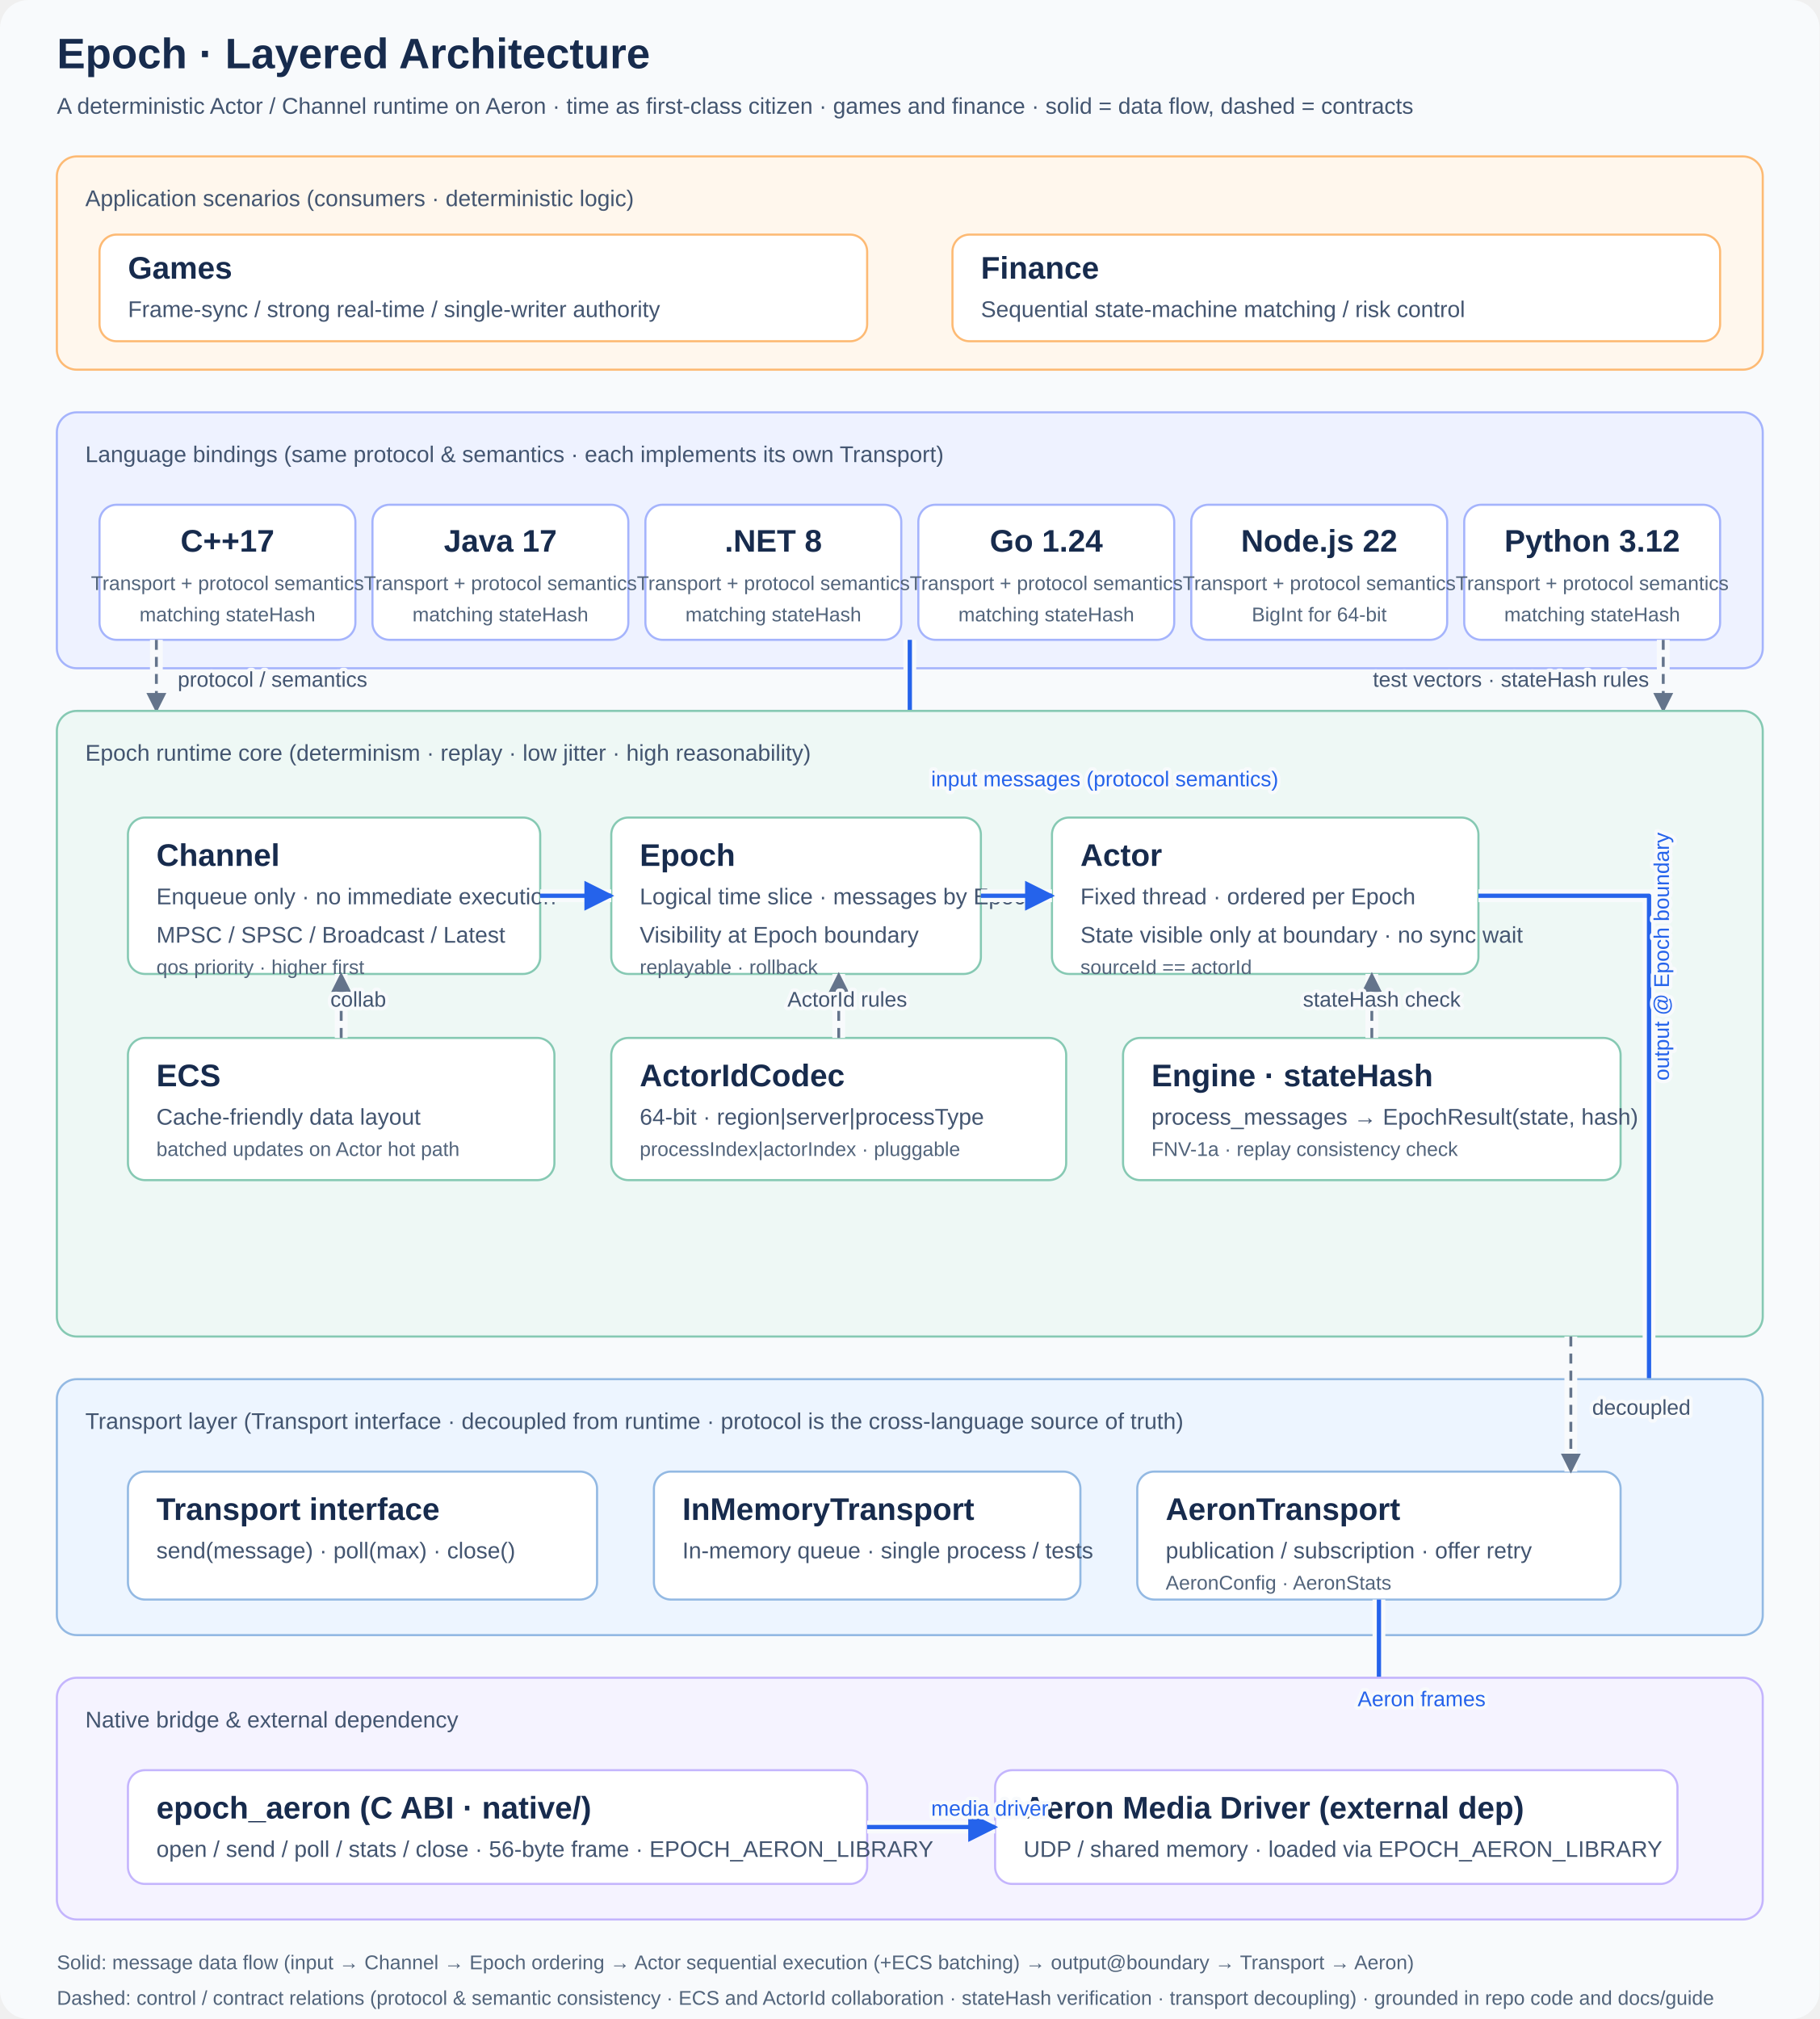
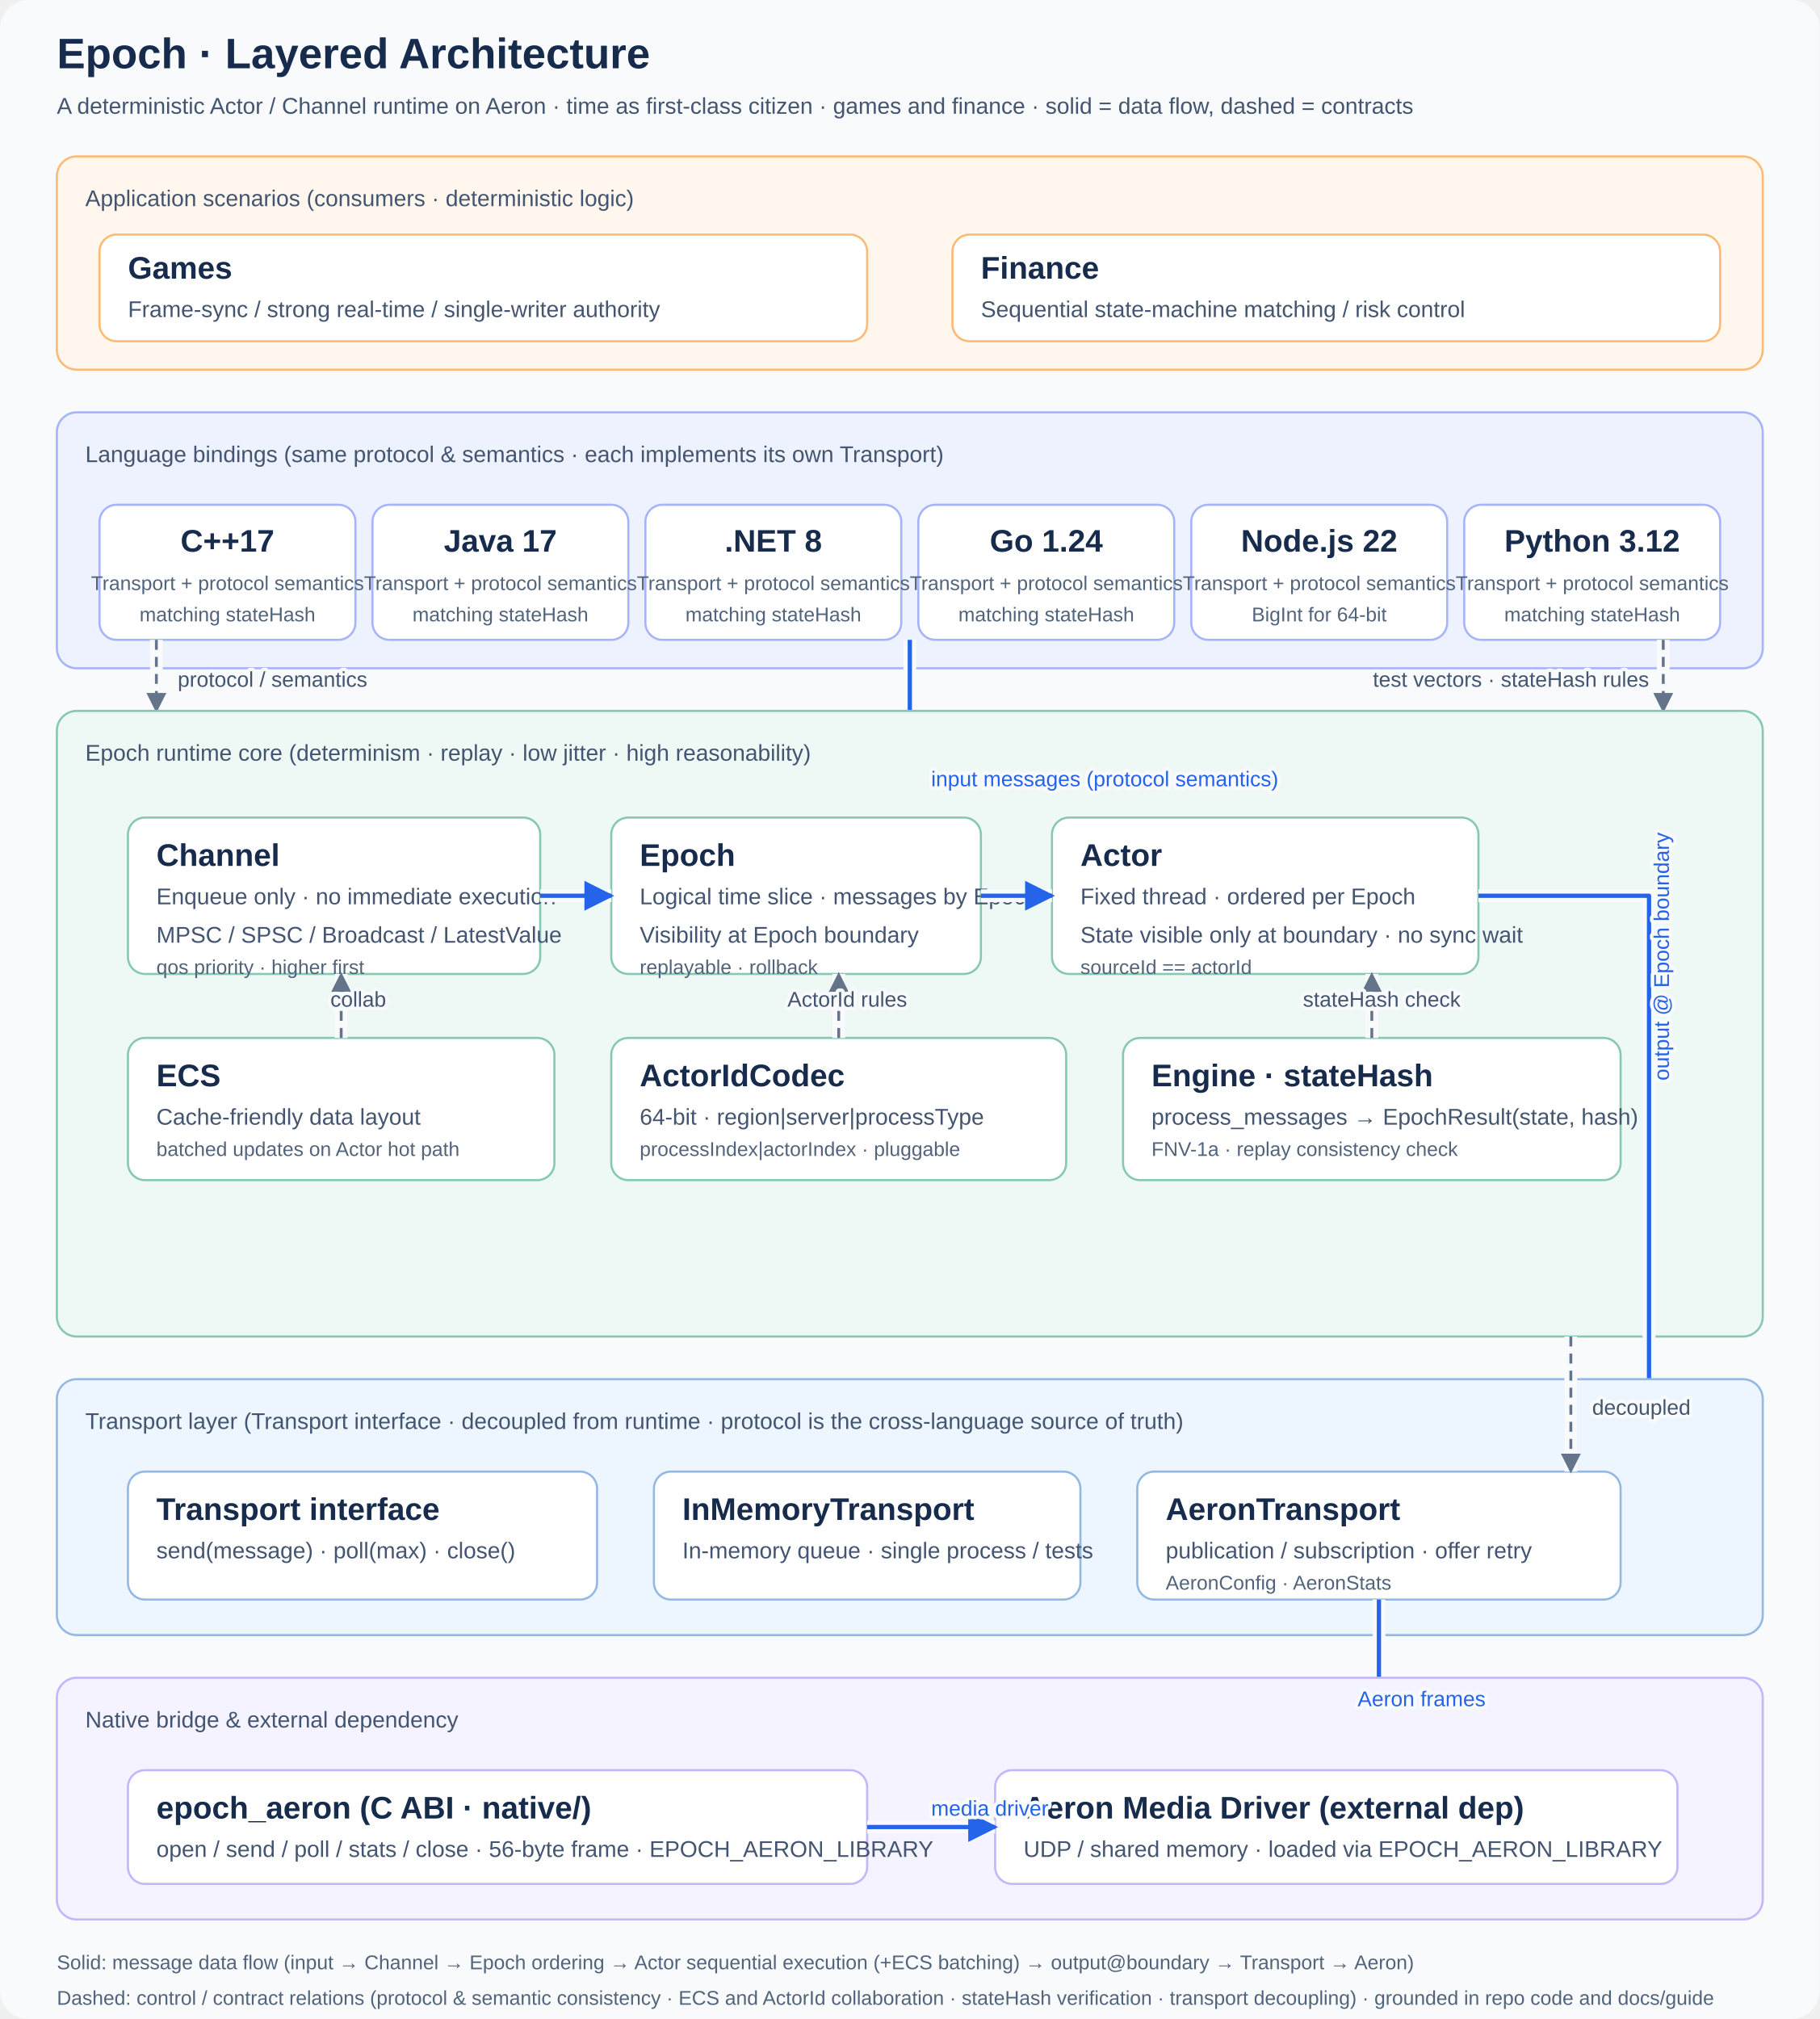
<svg xmlns="http://www.w3.org/2000/svg" width="1280" height="1420" viewBox="0 0 1280 1420" role="img" aria-labelledby="title desc" xml:lang="en">
  <defs>
    <marker id="arrow-blue" viewBox="0 0 10 10" refX="9" refY="5" markerWidth="7" markerHeight="7" orient="auto-start-reverse">
      <path d="M0 0 L10 5 L0 10Z" fill="#2563eb" />
    </marker>
    <marker id="arrow-gray" viewBox="0 0 10 10" refX="9" refY="5" markerWidth="7" markerHeight="7" orient="auto-start-reverse">
      <path d="M0 0 L10 5 L0 10Z" fill="#64748b" />
    </marker>
  </defs>
  <style>text{font-family:Arial,'Helvetica Neue',Helvetica,sans-serif;fill:#172b4d}.title{font-size:30px;font-weight:700}.name{font-size:22px;font-weight:700}.body{font-size:16px;fill:#435570}.small{font-size:14px;fill:#52647b}.label{font-size:15px;fill:#435570;paint-order:stroke;stroke:#f8fafc;stroke-width:5px;stroke-linejoin:round}.edge{fill:none;stroke-linejoin:round}.control{stroke-dasharray:7 5}</style>
  <rect width="1280" height="1420" rx="20" fill="#f8fafc" />
  <text x="40" y="48" class="title" text-anchor="start">Epoch · Layered Architecture</text>
  <text x="40" y="80" class="body" text-anchor="start">A deterministic Actor / Channel runtime on Aeron · time as first-class citizen · games and finance · solid = data flow, dashed = contracts</text>
  <g id="app-scope">
    <rect x="40" y="110" width="1200" height="150" rx="14" fill="#fff7ed" stroke="#fdba74" stroke-width="1.5" />
    <text x="60" y="145" class="body" text-anchor="start">Application scenarios (consumers · deterministic logic)</text>
    <g id="game">
      <rect x="70" y="165" width="540" height="75" rx="12" fill="#fff" stroke="#fdba74" stroke-width="1.5" />
      <text x="90" y="196" class="name" text-anchor="start">Games</text>
      <text x="90" y="223" class="body" text-anchor="start">Frame-sync / strong real-time / single-writer authority</text>
    </g>
    <g id="finance">
      <rect x="670" y="165" width="540" height="75" rx="12" fill="#fff" stroke="#fdba74" stroke-width="1.5" />
      <text x="690" y="196" class="name" text-anchor="start">Finance</text>
      <text x="690" y="223" class="body" text-anchor="start">Sequential state-machine matching / risk control</text>
    </g>
  </g>
  <g id="lang-scope">
    <rect x="40" y="290" width="1200" height="180" rx="14" fill="#eef2ff" stroke="#a5b4fc" stroke-width="1.5" />
    <text x="60" y="325" class="body" text-anchor="start">Language bindings (same protocol &amp; semantics · each implements its own Transport)</text>
    <g id="lang-cpp">
      <rect x="70" y="355" width="180" height="95" rx="12" fill="#fff" stroke="#a5b4fc" stroke-width="1.5" />
      <text x="160" y="388" class="name" text-anchor="middle">C++17</text>
      <text x="160" y="415" class="small" text-anchor="middle">Transport + protocol semantics</text>
      <text x="160" y="437" class="small" text-anchor="middle">matching stateHash</text>
    </g>
    <g id="lang-java">
      <rect x="262" y="355" width="180" height="95" rx="12" fill="#fff" stroke="#a5b4fc" stroke-width="1.5" />
      <text x="352" y="388" class="name" text-anchor="middle">Java 17</text>
      <text x="352" y="415" class="small" text-anchor="middle">Transport + protocol semantics</text>
      <text x="352" y="437" class="small" text-anchor="middle">matching stateHash</text>
    </g>
    <g id="lang-dotnet">
      <rect x="454" y="355" width="180" height="95" rx="12" fill="#fff" stroke="#a5b4fc" stroke-width="1.5" />
      <text x="544" y="388" class="name" text-anchor="middle">.NET 8</text>
      <text x="544" y="415" class="small" text-anchor="middle">Transport + protocol semantics</text>
      <text x="544" y="437" class="small" text-anchor="middle">matching stateHash</text>
    </g>
    <g id="lang-go">
      <rect x="646" y="355" width="180" height="95" rx="12" fill="#fff" stroke="#a5b4fc" stroke-width="1.5" />
      <text x="736" y="388" class="name" text-anchor="middle">Go 1.24</text>
      <text x="736" y="415" class="small" text-anchor="middle">Transport + protocol semantics</text>
      <text x="736" y="437" class="small" text-anchor="middle">matching stateHash</text>
    </g>
    <g id="lang-node">
      <rect x="838" y="355" width="180" height="95" rx="12" fill="#fff" stroke="#a5b4fc" stroke-width="1.5" />
      <text x="928" y="388" class="name" text-anchor="middle">Node.js 22</text>
      <text x="928" y="415" class="small" text-anchor="middle">Transport + protocol semantics</text>
      <text x="928" y="437" class="small" text-anchor="middle">BigInt for 64-bit</text>
    </g>
    <g id="lang-python">
      <rect x="1030" y="355" width="180" height="95" rx="12" fill="#fff" stroke="#a5b4fc" stroke-width="1.5" />
      <text x="1120" y="388" class="name" text-anchor="middle">Python 3.12</text>
      <text x="1120" y="415" class="small" text-anchor="middle">Transport + protocol semantics</text>
      <text x="1120" y="437" class="small" text-anchor="middle">matching stateHash</text>
    </g>
  </g>
  <path d="M110 450 V500" fill="none" stroke="#f8fafc" stroke-width="9" />
  <path id="semantic-left" data-from="lang-scope" data-to="core-scope" d="M110 450 V500" class="edge control" style="stroke:#64748b;stroke-width:2" marker-end="url(#arrow-gray)" />
  <path d="M1170 450 V500" fill="none" stroke="#f8fafc" stroke-width="9" />
  <path id="semantic-right" data-from="lang-scope" data-to="core-scope" d="M1170 450 V500" class="edge control" style="stroke:#64748b;stroke-width:2" marker-end="url(#arrow-gray)" />
  <path d="M640 450 V560 H235 V575" fill="none" stroke="#f8fafc" stroke-width="9" />
  <path id="input-flow" data-from="lang-scope" data-to="channel" d="M640 450 V560 H235 V575" class="edge" style="stroke:#2563eb;stroke-width:3" marker-end="url(#arrow-blue)" />
  <g id="core-scope">
    <rect x="40" y="500" width="1200" height="440" rx="14" fill="#eef8f5" stroke="#86c9b3" stroke-width="1.5" />
    <text x="60" y="535" class="body" text-anchor="start">Epoch runtime core (determinism · replay · low jitter · high reasonability)</text>
    <g id="channel">
      <rect x="90" y="575" width="290" height="110" rx="12" fill="#fff" stroke="#86c9b3" stroke-width="1.5" />
      <text x="110" y="609" class="name" text-anchor="start">Channel</text>
      <text x="110" y="636" class="body" text-anchor="start">Enqueue only · no immediate execution</text>
-       <text x="110" y="663" class="body" text-anchor="start">MPSC / SPSC / Broadcast / Latest</text>
+       <text x="110" y="663" class="body" text-anchor="start">MPSC / SPSC / Broadcast / LatestValue</text>
      <text x="110" y="685" class="small" text-anchor="start">qos priority · higher first</text>
    </g>
    <g id="epoch">
      <rect x="430" y="575" width="260" height="110" rx="12" fill="#fff" stroke="#86c9b3" stroke-width="1.5" />
      <text x="450" y="609" class="name" text-anchor="start">Epoch</text>
      <text x="450" y="636" class="body" text-anchor="start">Logical time slice · messages by Epoch</text>
      <text x="450" y="663" class="body" text-anchor="start">Visibility at Epoch boundary</text>
      <text x="450" y="685" class="small" text-anchor="start">replayable · rollback</text>
    </g>
    <g id="actor">
      <rect x="740" y="575" width="300" height="110" rx="12" fill="#fff" stroke="#86c9b3" stroke-width="1.5" />
      <text x="760" y="609" class="name" text-anchor="start">Actor</text>
      <text x="760" y="636" class="body" text-anchor="start">Fixed thread · ordered per Epoch</text>
      <text x="760" y="663" class="body" text-anchor="start">State visible only at boundary · no sync wait</text>
      <text x="760" y="685" class="small" text-anchor="start">sourceId == actorId</text>
    </g>
    <g id="ecs">
      <rect x="90" y="730" width="300" height="100" rx="12" fill="#fff" stroke="#86c9b3" stroke-width="1.5" />
      <text x="110" y="764" class="name" text-anchor="start">ECS</text>
      <text x="110" y="791" class="body" text-anchor="start">Cache-friendly data layout</text>
      <text x="110" y="813" class="small" text-anchor="start">batched updates on Actor hot path</text>
    </g>
    <g id="actor-id">
      <rect x="430" y="730" width="320" height="100" rx="12" fill="#fff" stroke="#86c9b3" stroke-width="1.5" />
      <text x="450" y="764" class="name" text-anchor="start">ActorIdCodec</text>
      <text x="450" y="791" class="body" text-anchor="start">64-bit · region|server|processType</text>
      <text x="450" y="813" class="small" text-anchor="start">processIndex|actorIndex · pluggable</text>
    </g>
    <g id="engine">
      <rect x="790" y="730" width="350" height="100" rx="12" fill="#fff" stroke="#86c9b3" stroke-width="1.5" />
      <text x="810" y="764" class="name" text-anchor="start">Engine · stateHash</text>
      <text x="810" y="791" class="body" text-anchor="start">process_messages → EpochResult(state, hash)</text>
      <text x="810" y="813" class="small" text-anchor="start">FNV-1a · replay consistency check</text>
    </g>
  </g>
  <path d="M240 730 V685" fill="none" stroke="#f8fafc" stroke-width="9" />
  <path id="ecs-collab" data-from="ecs" data-to="channel" d="M240 730 V685" class="edge control" style="stroke:#64748b;stroke-width:2" marker-end="url(#arrow-gray)" />
  <path d="M590 730 V685" fill="none" stroke="#f8fafc" stroke-width="9" />
  <path id="actorid-collab" data-from="actor-id" data-to="epoch" d="M590 730 V685" class="edge control" style="stroke:#64748b;stroke-width:2" marker-end="url(#arrow-gray)" />
  <path d="M965 730 V685" fill="none" stroke="#f8fafc" stroke-width="9" />
  <path id="engine-collab" data-from="engine" data-to="actor" d="M965 730 V685" class="edge control" style="stroke:#64748b;stroke-width:2" marker-end="url(#arrow-gray)" />
  <path d="M380 630 H430" fill="none" stroke="#f8fafc" stroke-width="9" />
  <path id="flow-ch-epoch" data-from="channel" data-to="epoch" d="M380 630 H430" class="edge" style="stroke:#2563eb;stroke-width:3" marker-end="url(#arrow-blue)" />
  <path d="M690 630 H740" fill="none" stroke="#f8fafc" stroke-width="9" />
  <path id="flow-epoch-actor" data-from="epoch" data-to="actor" d="M690 630 H740" class="edge" style="stroke:#2563eb;stroke-width:3" marker-end="url(#arrow-blue)" />
  <path d="M1040 630 H1160 V1080 H1140" fill="none" stroke="#f8fafc" stroke-width="9" />
  <path id="output-flow" data-from="actor" data-to="aeron-transport" d="M1040 630 H1160 V1080 H1140" class="edge" style="stroke:#2563eb;stroke-width:3" marker-end="url(#arrow-blue)" />
  <g id="transport-scope">
    <rect x="40" y="970" width="1200" height="180" rx="14" fill="#edf5ff" stroke="#93b9e3" stroke-width="1.5" />
    <text x="60" y="1005" class="body" text-anchor="start">Transport layer (Transport interface · decoupled from runtime · protocol is the cross-language source of truth)</text>
    <g id="transport-iface">
      <rect x="90" y="1035" width="330" height="90" rx="12" fill="#fff" stroke="#93b9e3" stroke-width="1.5" />
      <text x="110" y="1069" class="name" text-anchor="start">Transport interface</text>
      <text x="110" y="1096" class="body" text-anchor="start">send(message) · poll(max) · close()</text>
    </g>
    <g id="in-memory">
      <rect x="460" y="1035" width="300" height="90" rx="12" fill="#fff" stroke="#93b9e3" stroke-width="1.5" />
      <text x="480" y="1069" class="name" text-anchor="start">InMemoryTransport</text>
      <text x="480" y="1096" class="body" text-anchor="start">In-memory queue · single process / tests</text>
    </g>
    <g id="aeron-transport">
      <rect x="800" y="1035" width="340" height="90" rx="12" fill="#fff" stroke="#93b9e3" stroke-width="1.5" />
      <text x="820" y="1069" class="name" text-anchor="start">AeronTransport</text>
      <text x="820" y="1096" class="body" text-anchor="start">publication / subscription · offer retry</text>
      <text x="820" y="1118" class="small" text-anchor="start">AeronConfig · AeronStats</text>
    </g>
  </g>
  <path d="M1105 940 V1035" fill="none" stroke="#f8fafc" stroke-width="9" />
  <path id="transport-decouple" data-from="core-scope" data-to="aeron-transport" d="M1105 940 V1035" class="edge control" style="stroke:#64748b;stroke-width:2" marker-end="url(#arrow-gray)" />
  <path d="M970 1125 V1215 H350 V1245" fill="none" stroke="#f8fafc" stroke-width="9" />
  <path id="aeron-frames" data-from="aeron-transport" data-to="native" d="M970 1125 V1215 H350 V1245" class="edge" style="stroke:#2563eb;stroke-width:3" marker-end="url(#arrow-blue)" />
  <g id="native-scope">
    <rect x="40" y="1180" width="1200" height="170" rx="14" fill="#f5f3ff" stroke="#c4b5fd" stroke-width="1.5" />
    <text x="60" y="1215" class="body" text-anchor="start">Native bridge &amp; external dependency</text>
    <g id="native">
      <rect x="90" y="1245" width="520" height="80" rx="12" fill="#fff" stroke="#c4b5fd" stroke-width="1.5" />
      <text x="110" y="1279" class="name" text-anchor="start">epoch_aeron (C ABI · native/)</text>
      <text x="110" y="1306" class="body" text-anchor="start">open / send / poll / stats / close · 56-byte frame · EPOCH_AERON_LIBRARY</text>
    </g>
    <g id="media-driver">
      <rect x="700" y="1245" width="480" height="80" rx="12" fill="#fff" stroke="#c4b5fd" stroke-width="1.5" />
      <text x="720" y="1279" class="name" text-anchor="start">Aeron Media Driver (external dep)</text>
      <text x="720" y="1306" class="body" text-anchor="start">UDP / shared memory · loaded via EPOCH_AERON_LIBRARY</text>
    </g>
  </g>
  <path d="M610 1285 H700" fill="none" stroke="#f8fafc" stroke-width="9" />
  <path id="native-media" data-from="native" data-to="media-driver" d="M610 1285 H700" class="edge" style="stroke:#2563eb;stroke-width:3" marker-end="url(#arrow-blue)" />
  <text x="655" y="553" class="label" text-anchor="start" style="fill:#2563eb">input messages (protocol semantics)</text>
  <text transform="translate(1174 760) rotate(-90)" class="label" text-anchor="start" style="fill:#2563eb">output @ Epoch boundary</text>
  <text x="125" y="483" class="label" text-anchor="start">protocol / semantics</text>
  <text x="1160" y="483" class="label" text-anchor="end">test vectors · stateHash rules</text>
  <text x="252" y="708" class="label" text-anchor="middle">collab</text>
  <text x="596" y="708" class="label" text-anchor="middle">ActorId rules</text>
  <text x="972" y="708" class="label" text-anchor="middle">stateHash check</text>
  <text x="1120" y="995" class="label" text-anchor="start">decoupled</text>
  <text x="955" y="1200" class="label" text-anchor="start" style="fill:#2563eb">Aeron frames</text>
  <text x="655" y="1277" class="label" text-anchor="start" style="fill:#2563eb">media driver</text>
  <text x="40" y="1385" class="small" text-anchor="start">Solid: message data flow (input → Channel → Epoch ordering → Actor sequential execution (+ECS batching) → output@boundary → Transport → Aeron)</text>
  <text x="40" y="1410" class="small" text-anchor="start">Dashed: control / contract relations (protocol &amp; semantic consistency · ECS and ActorId collaboration · stateHash verification · transport decoupling) · grounded in repo code and docs/guide</text>
</svg>
